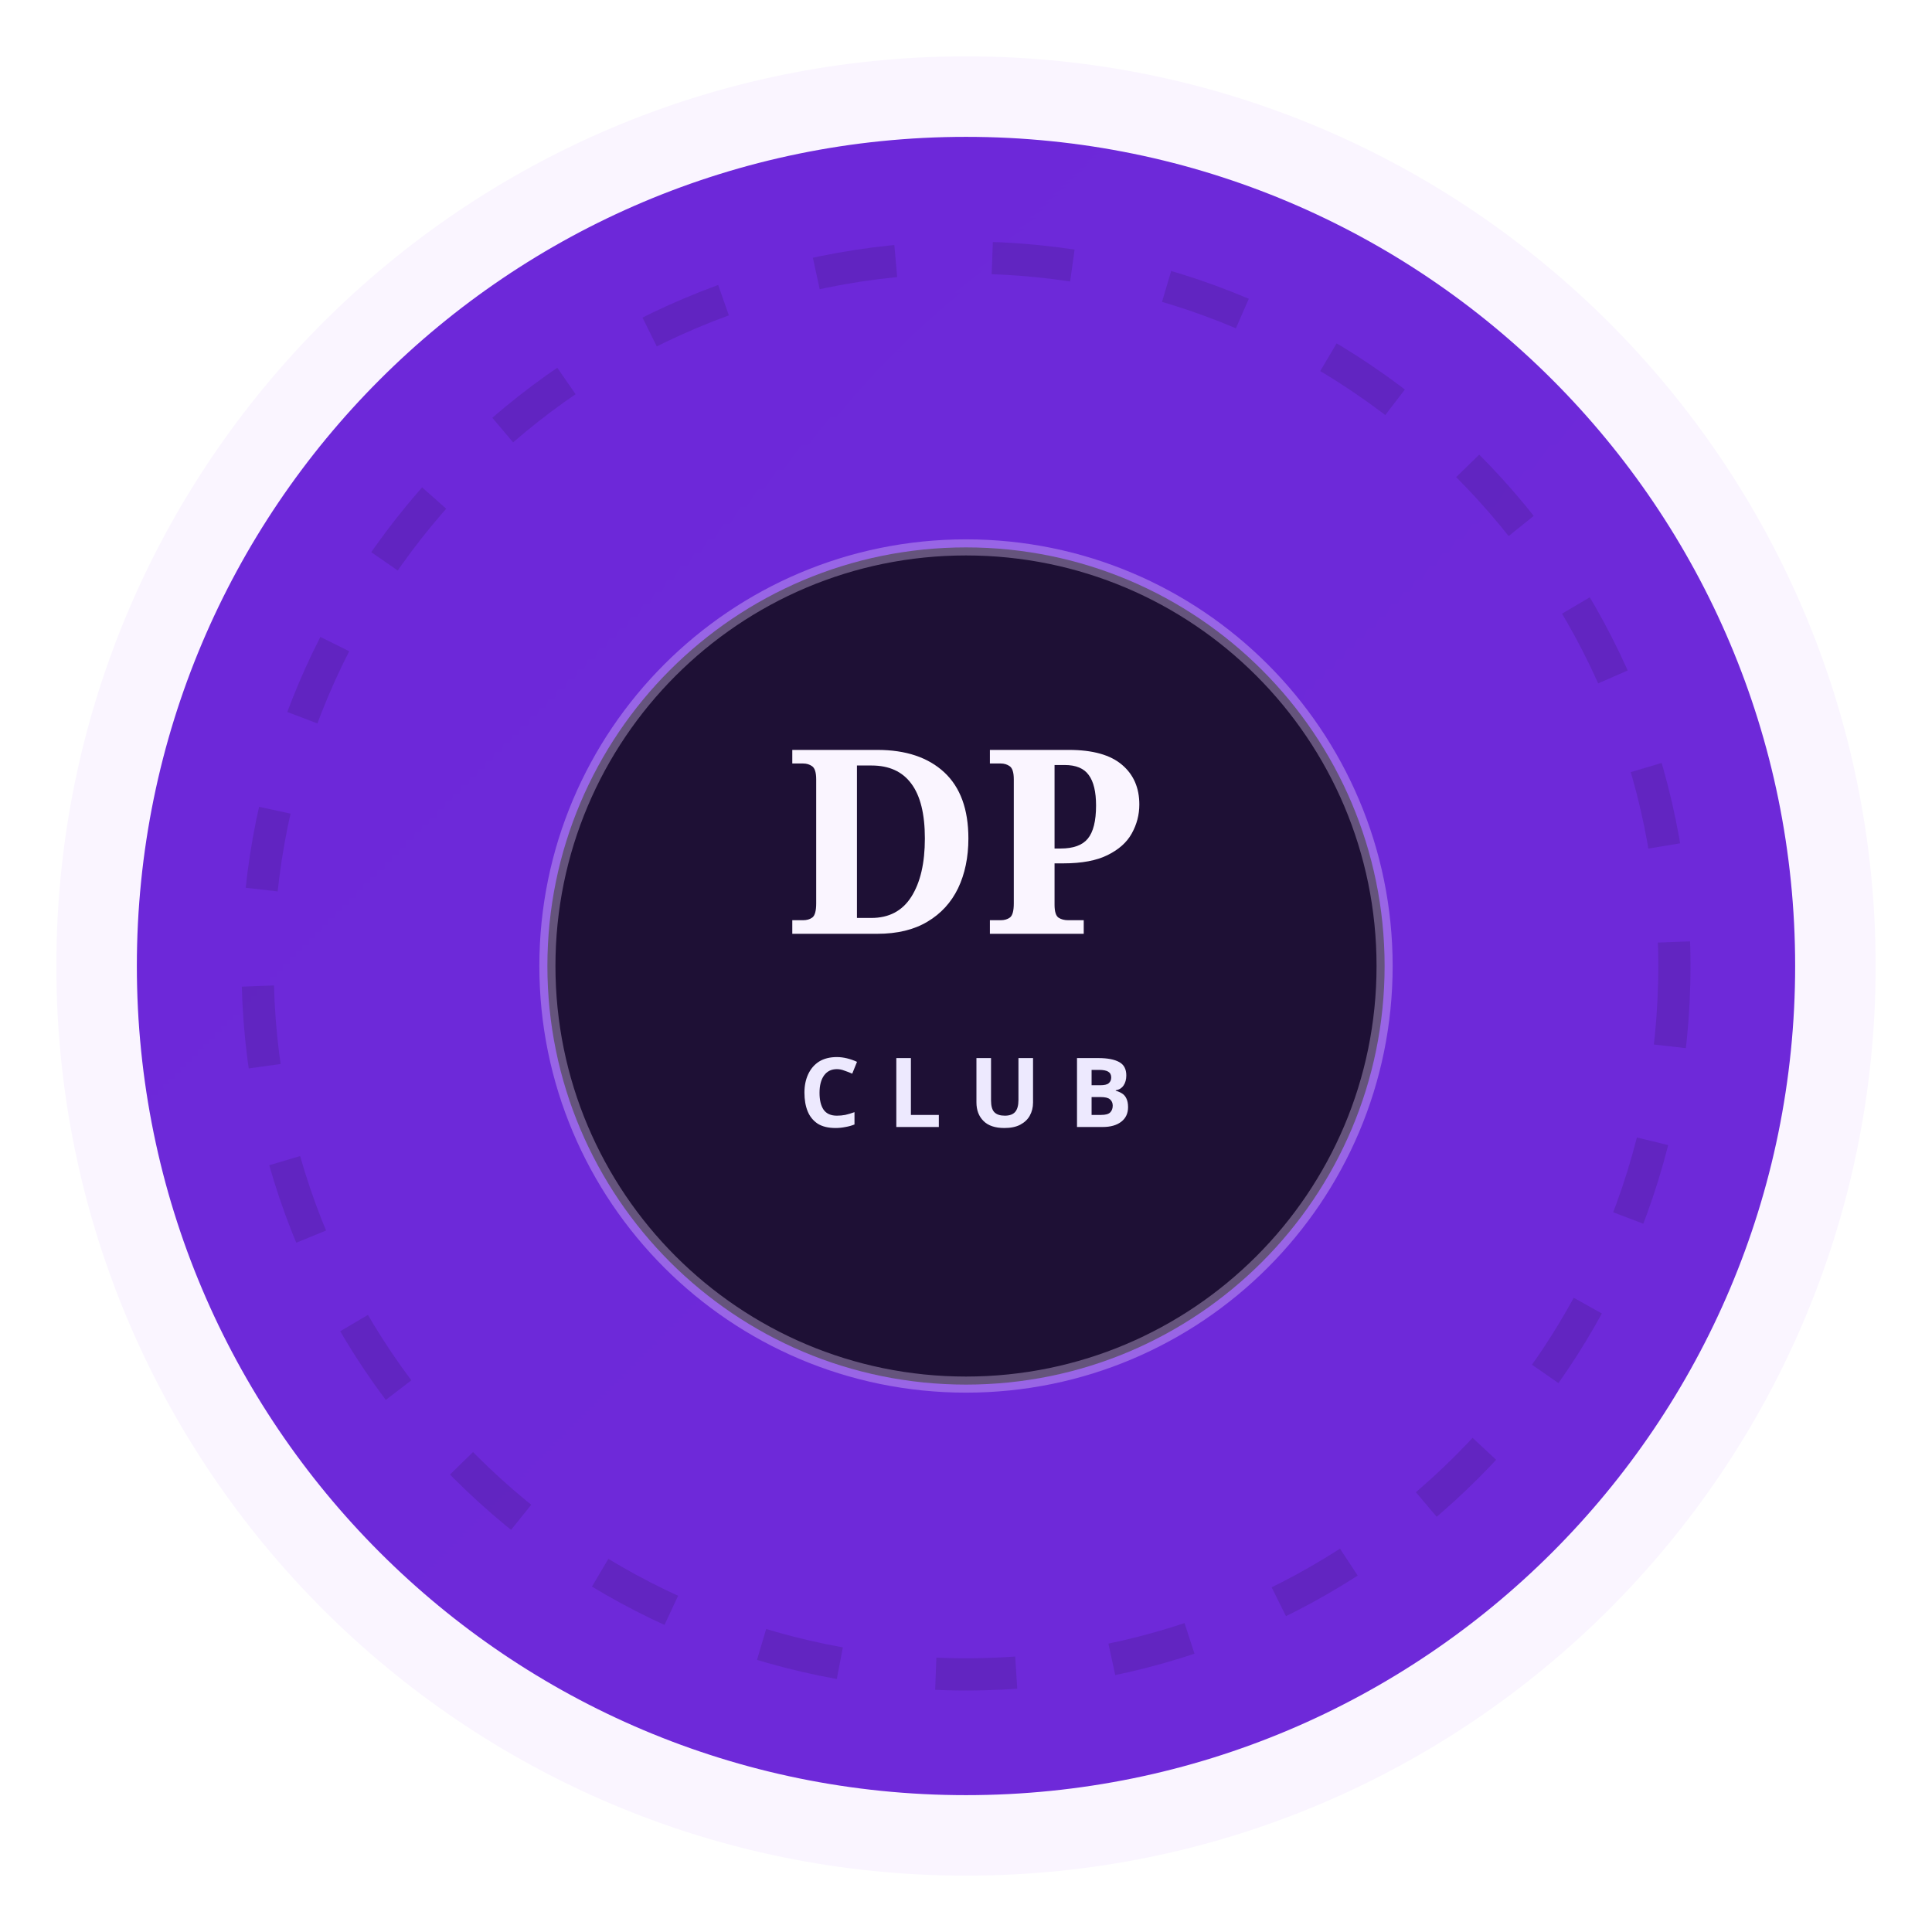
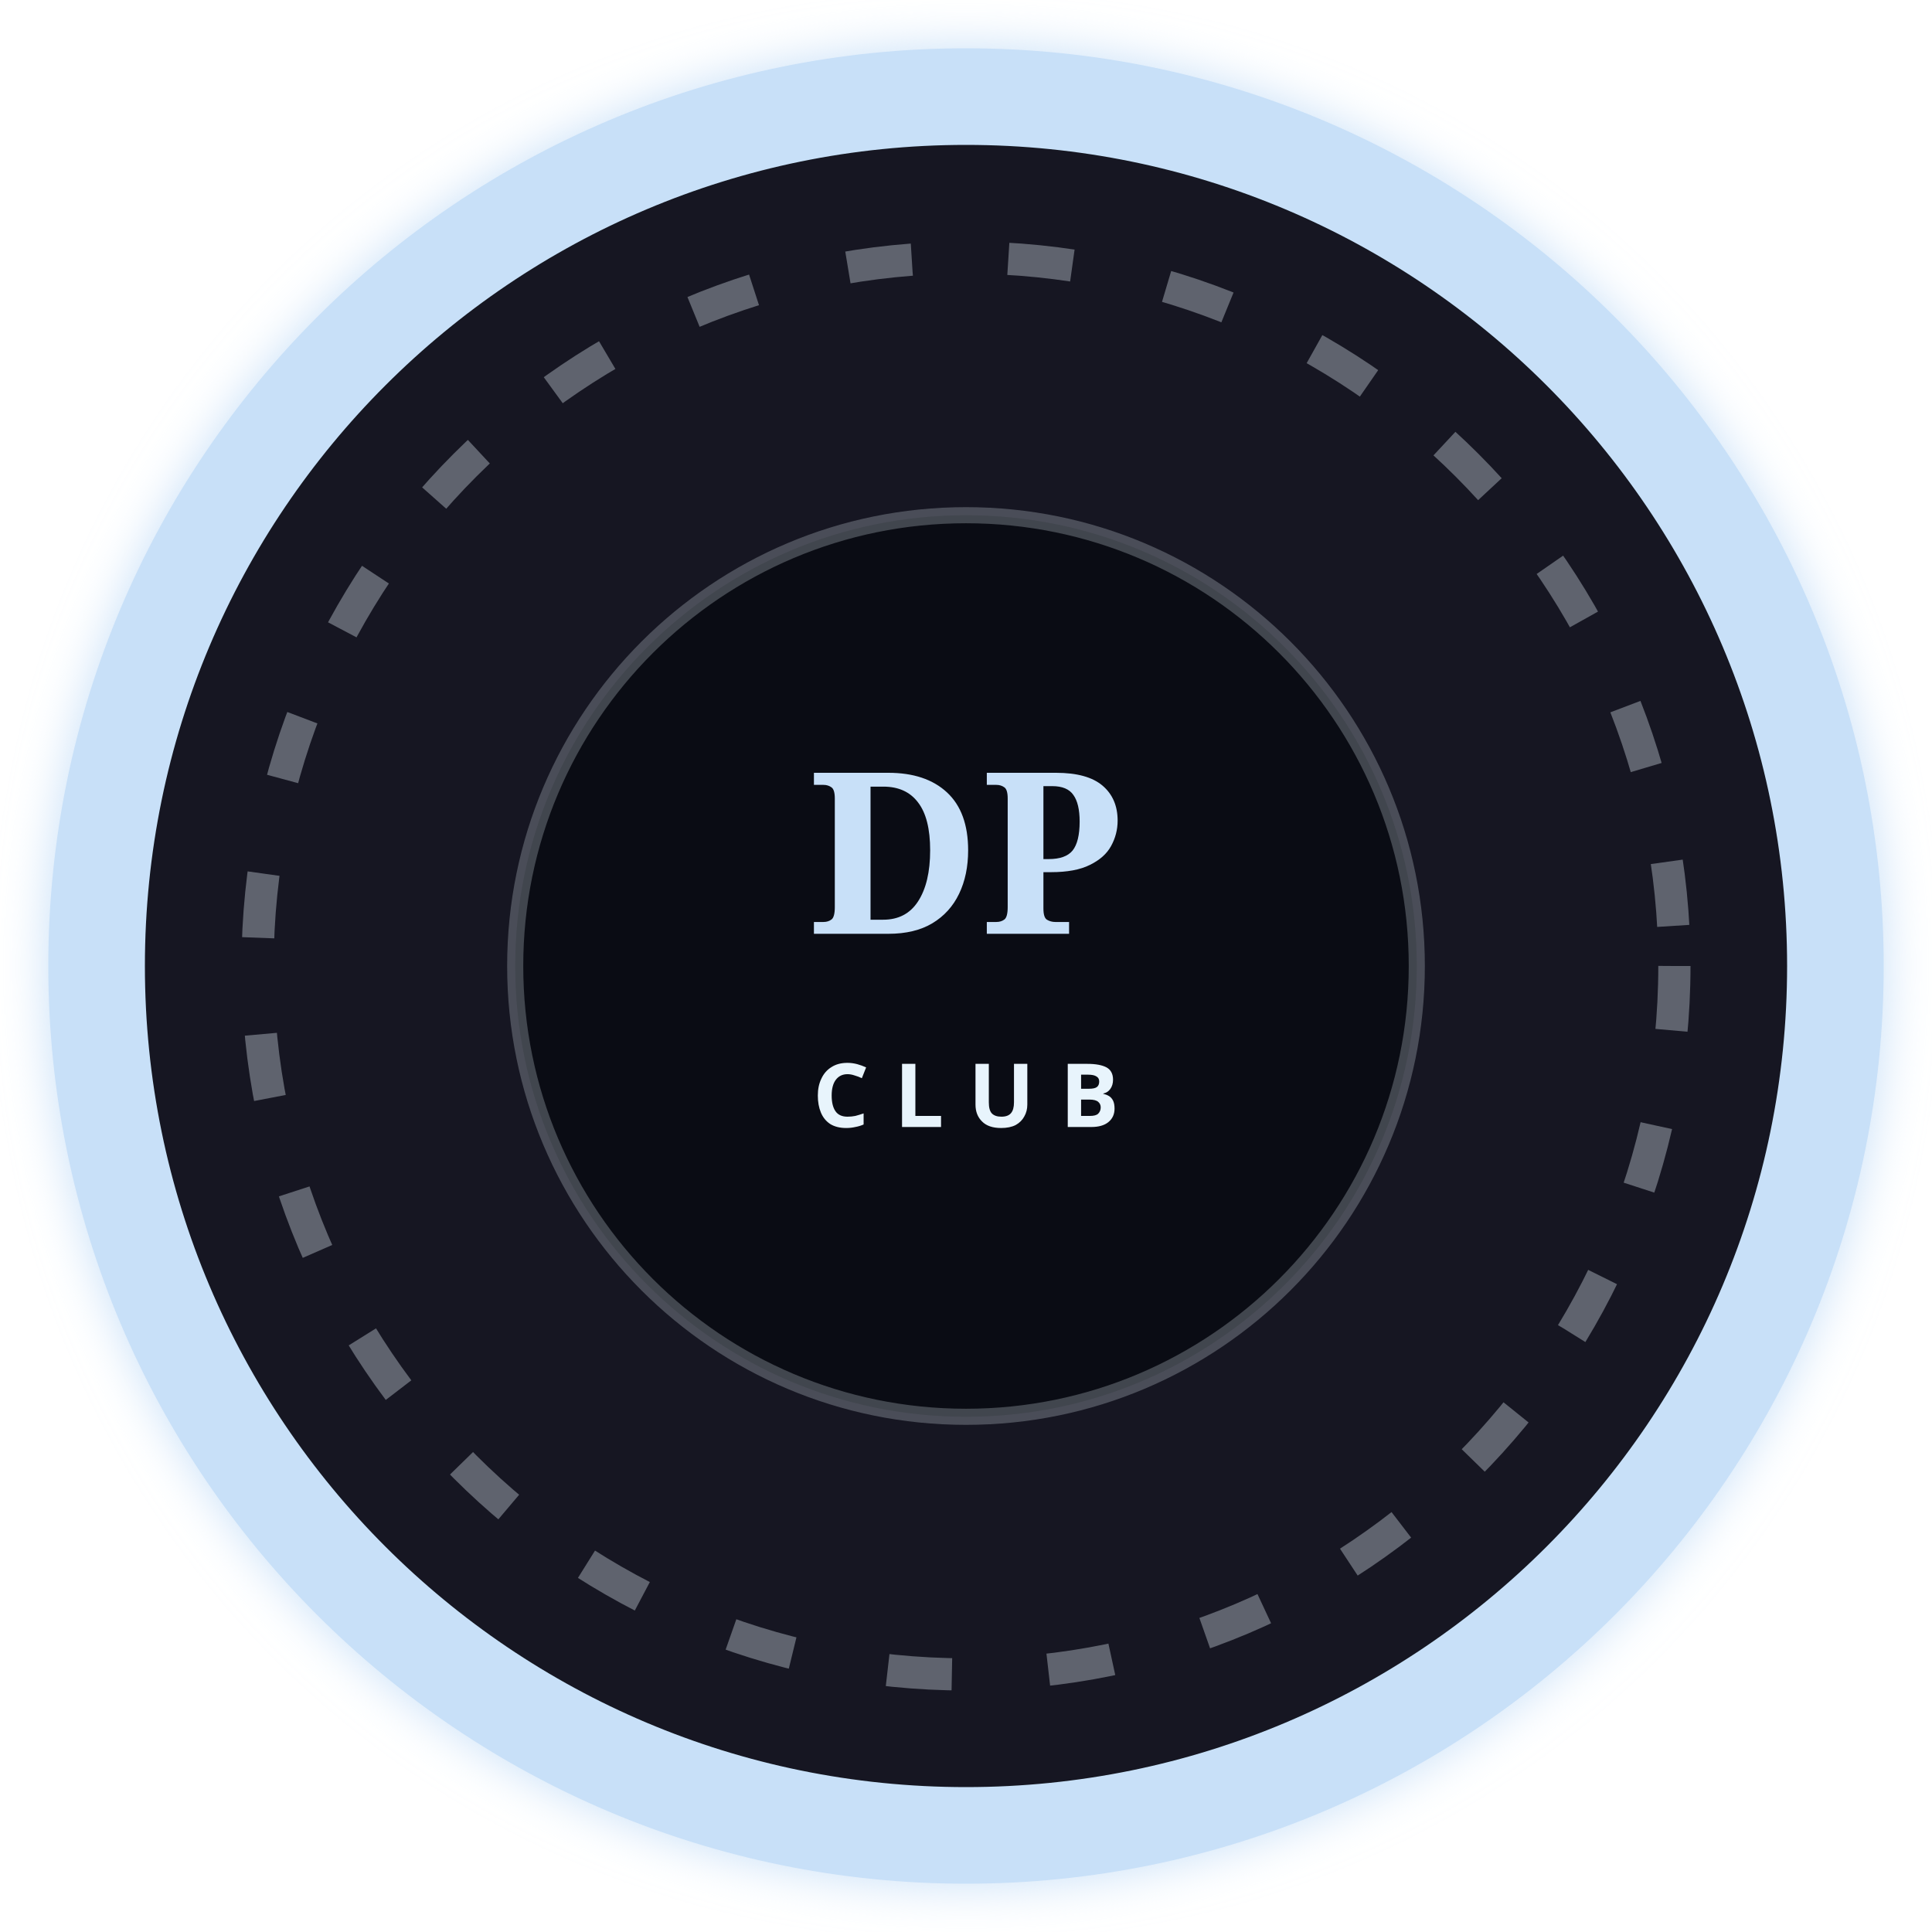
<svg xmlns="http://www.w3.org/2000/svg" viewBox="0 0 120 120" fill="none">
  <defs>
    <linearGradient id="body" x1="0" y1="0" x2="120" y2="120">
-       <stop stop-color="#6d28d9" />
-       <stop offset="0.5" stop-color="#a78bfa" />
-       <stop offset="1" stop-color="#ddd6fe" />
+       <stop stop-color="#141820" />
+       <stop offset="1" stop-color="#0a0c14" />
    </linearGradient>
+     <linearGradient id="edge" x1="0" y1="0" x2="120" y2="120">
+       <stop stop-color="#c8e0f8" />
+       <stop offset="1" stop-color="#a8c8e8" />
+     </linearGradient>
+     <filter id="glow">
+       <feGaussianBlur stdDeviation="1.5" />
+       <feMerge>
+         <feMergeNode />
+         <feMergeNode in="SourceGraphic" />
+       </feMerge>
+     </filter>
  </defs>
-   <circle cx="60" cy="60" r="54" fill="url(#body)" stroke="#faf5ff" stroke-width="5" />
-   <circle cx="60" cy="60" r="44" fill="none" stroke="#4c1d95" stroke-opacity="0.35" stroke-width="2" stroke-dasharray="5 6" />
-   <circle cx="60" cy="60" r="26" fill="#1e1035" stroke="#e9d5ff" stroke-opacity="0.35" stroke-width="1" />
-   <text x="60" y="58" text-anchor="middle" fill="#faf5ff" font-family="Georgia,serif" font-size="16" font-weight="700">DP</text>
-   <text x="60" y="70" text-anchor="middle" fill="#ede9fe" font-family="system-ui,sans-serif" font-size="6" font-weight="700" letter-spacing="0.28em">CLUB</text>
+   <circle cx="60" cy="60" r="54" fill="url(#body)" stroke="url(#edge)" stroke-width="6" filter="url(#glow)" />
+   <circle cx="60" cy="60" r="44" fill="none" stroke="#e8f4fc" stroke-opacity="0.35" stroke-width="2" stroke-dasharray="4 6" />
+   <circle cx="60" cy="60" r="28" fill="#0a0c14" stroke="#e8f4fc" stroke-opacity="0.25" stroke-width="1" />
+   <text x="60" y="58" text-anchor="middle" fill="#c8e0f8" font-family="Georgia,serif" font-size="14" font-weight="700">DP</text>
+   <text x="60" y="70" text-anchor="middle" fill="#e8f4fc" font-family="system-ui,sans-serif" font-size="5.5" font-weight="700" letter-spacing="0.28em">CLUB</text>
</svg>
